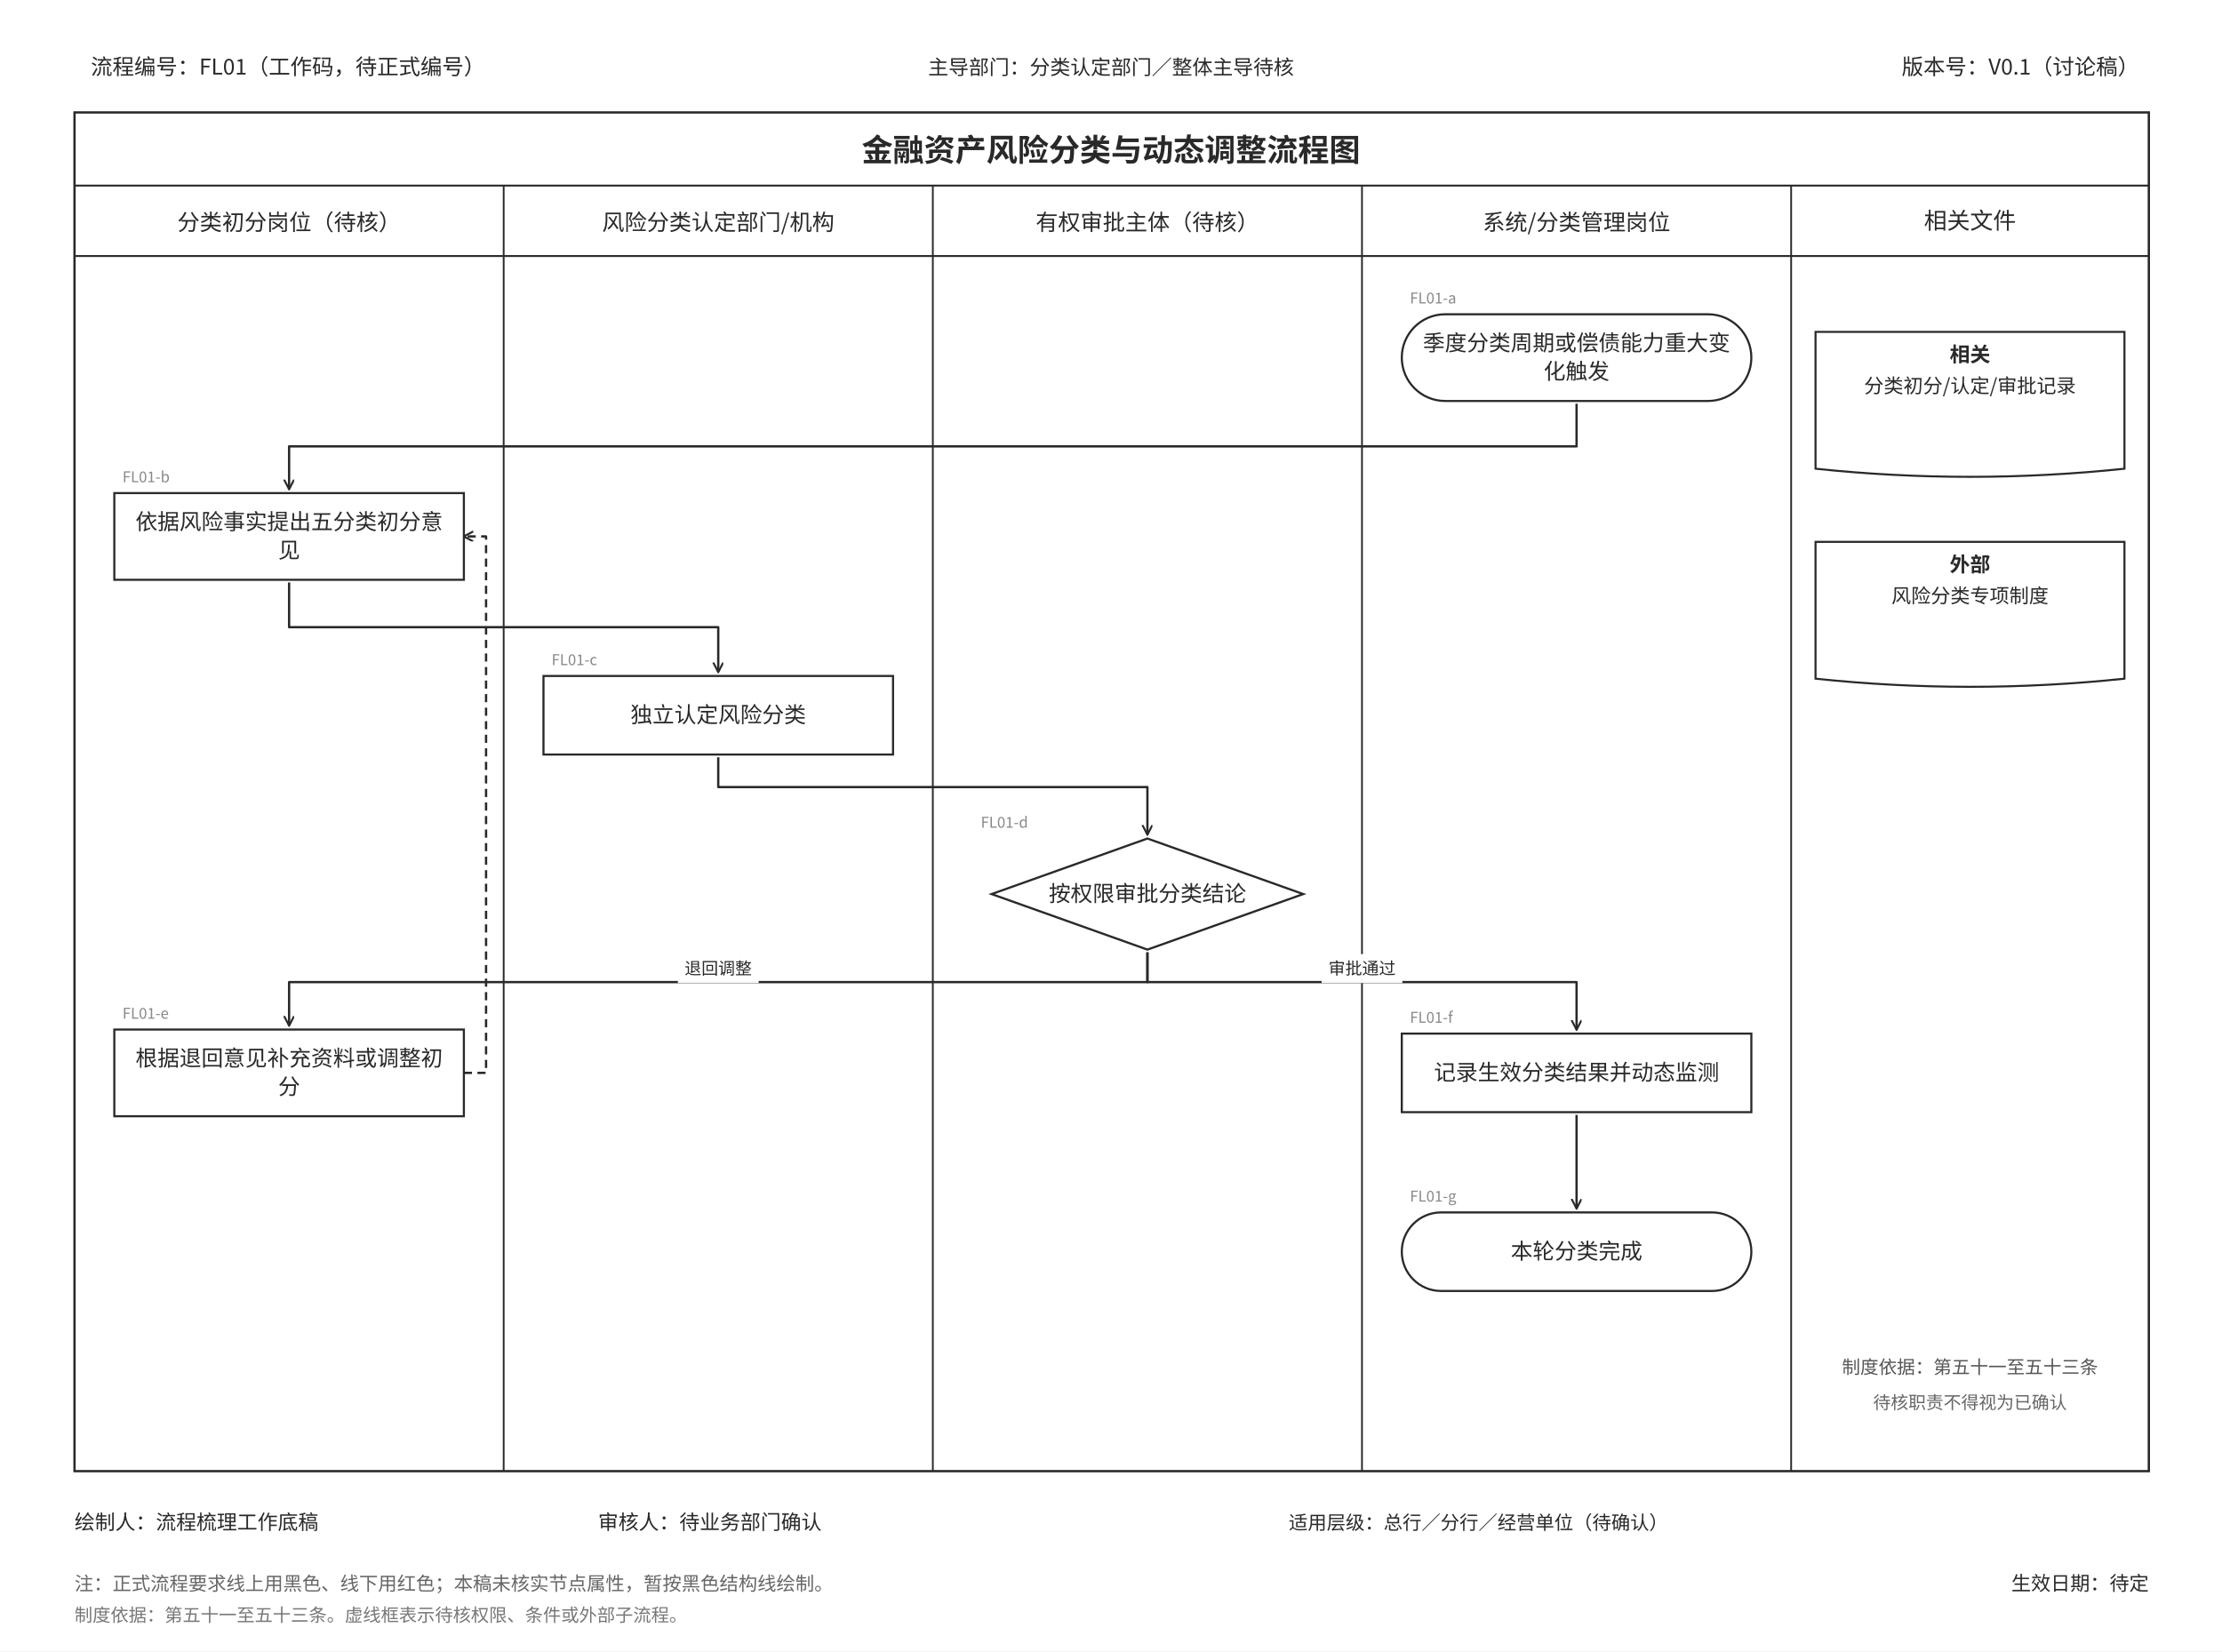
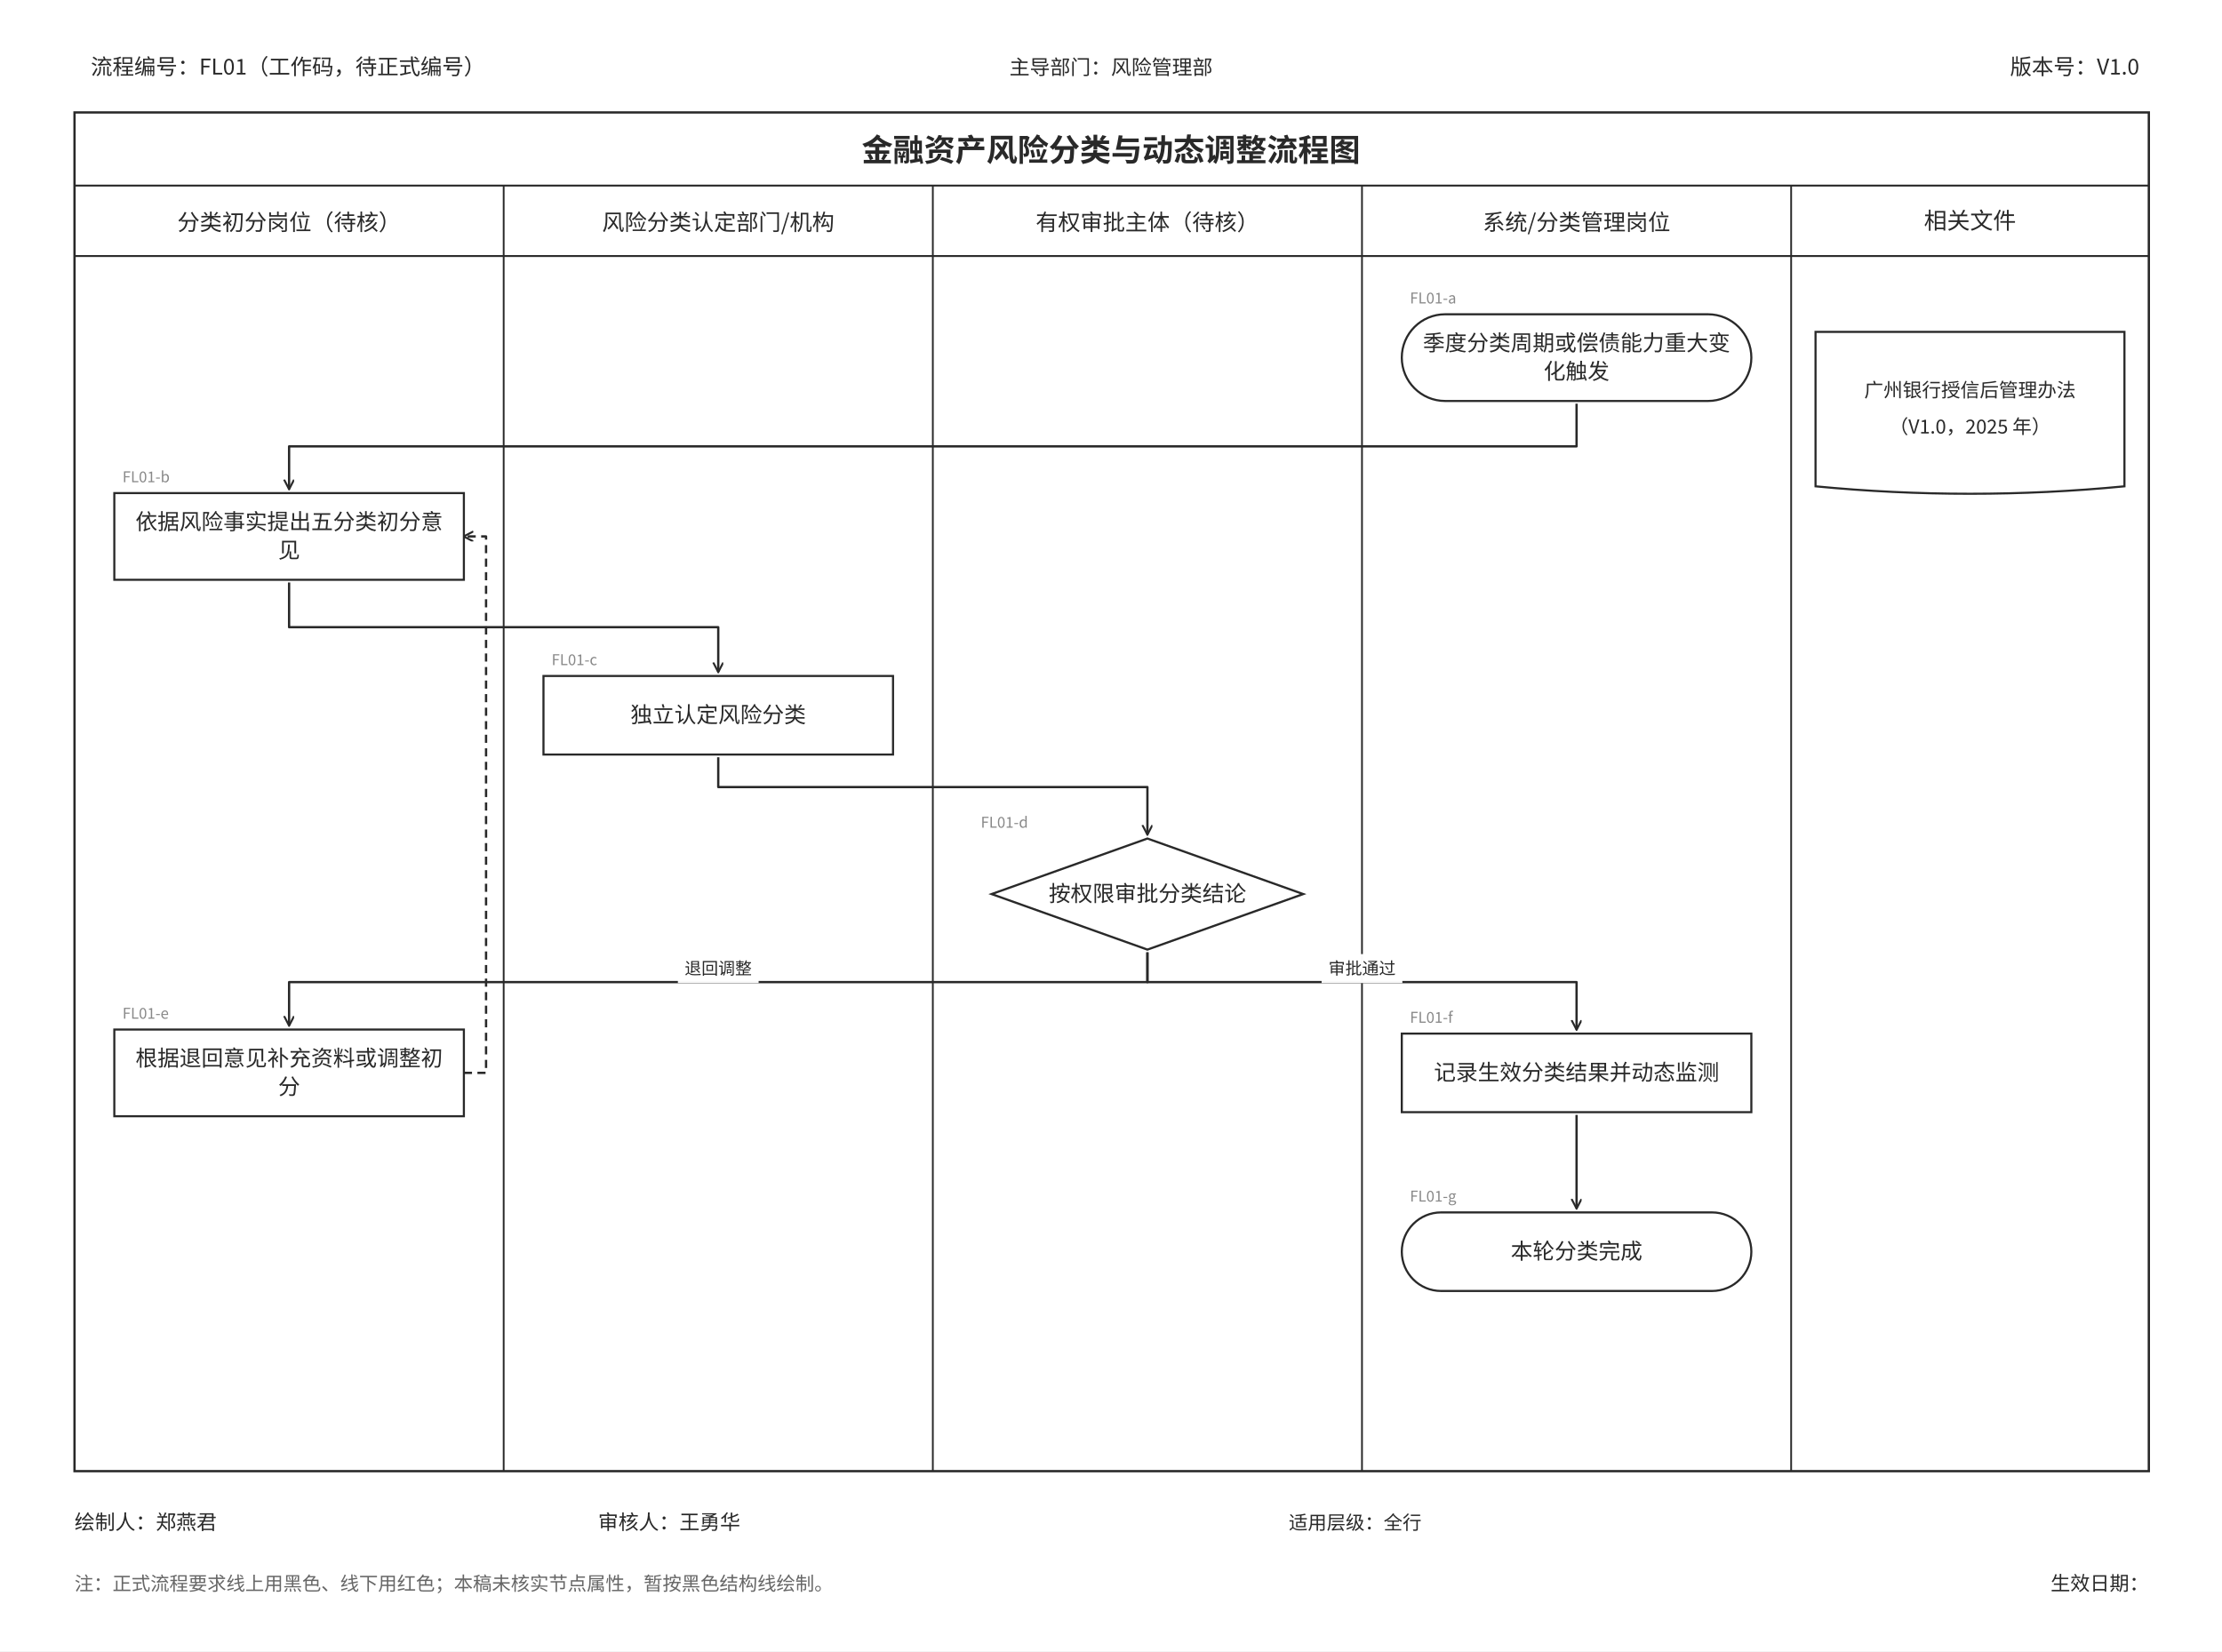
<svg xmlns="http://www.w3.org/2000/svg" width="1640" height="1219" viewBox="0 0 1640 1219">
  <defs>
    <marker id="arr" markerWidth="8" markerHeight="8" refX="7" refY="3.7" orient="auto" markerUnits="userSpaceOnUse">
      <path d="M0 0 L7.2 3.7 L0 7.4" stroke="#292929" stroke-width="1.45" fill="none" />
    </marker>
  </defs>
  <rect width="1640" height="1219" fill="white" />
  <text x="67.0" y="55.0" font-family="Noto Sans CJK SC,Microsoft YaHei,sans-serif" font-size="16" font-weight="400" fill="#292929" text-anchor="start">流程编号：FL01（工作码，待正式编号）</text>
-   <text x="820.0" y="55.0" font-family="Noto Sans CJK SC,Microsoft YaHei,sans-serif" font-size="15" font-weight="400" fill="#292929" text-anchor="middle">主导部门：分类认定部门／整体主导待核</text>
-   <text x="1579.0" y="55.0" font-family="Noto Sans CJK SC,Microsoft YaHei,sans-serif" font-size="16" font-weight="400" fill="#292929" text-anchor="end">版本号：V0.1（讨论稿）</text>
+   <text x="820.0" y="55.0" font-family="Noto Sans CJK SC,Microsoft YaHei,sans-serif" font-size="15" font-weight="400" fill="#292929" text-anchor="middle">主导部门：风险管理部</text>
+   <text x="1579.0" y="55.0" font-family="Noto Sans CJK SC,Microsoft YaHei,sans-serif" font-size="16" font-weight="400" fill="#292929" text-anchor="end">版本号：V1.0</text>
  <rect x="55" y="83" width="1531" height="1003" fill="white" stroke="#292929" stroke-width="1.7" />
  <path d="M 55 137 H 1586 M 55 189 H 1586" stroke="#292929" stroke-width="1.4" fill="none" />
  <text x="820.0" y="119.0" font-family="Noto Sans CJK SC,Microsoft YaHei,sans-serif" font-size="23" font-weight="600" fill="#292929" text-anchor="middle">金融资产风险分类与动态调整流程图</text>
  <text x="213.4" y="170.0" font-family="Noto Sans CJK SC,Microsoft YaHei,sans-serif" font-size="16.5" font-weight="400" fill="#292929" text-anchor="middle">分类初分岗位（待核）</text>
  <line x1="371.75" y1="137" x2="371.75" y2="1086" stroke="#292929" stroke-width="1.3" />
  <text x="530.1" y="170.0" font-family="Noto Sans CJK SC,Microsoft YaHei,sans-serif" font-size="16.5" font-weight="400" fill="#292929" text-anchor="middle">风险分类认定部门/机构</text>
  <line x1="688.5" y1="137" x2="688.5" y2="1086" stroke="#292929" stroke-width="1.3" />
  <text x="846.9" y="170.0" font-family="Noto Sans CJK SC,Microsoft YaHei,sans-serif" font-size="16.5" font-weight="400" fill="#292929" text-anchor="middle">有权审批主体（待核）</text>
  <line x1="1005.25" y1="137" x2="1005.25" y2="1086" stroke="#292929" stroke-width="1.3" />
  <text x="1163.6" y="170.0" font-family="Noto Sans CJK SC,Microsoft YaHei,sans-serif" font-size="16.5" font-weight="400" fill="#292929" text-anchor="middle">系统/分类管理岗位</text>
  <line x1="1322" y1="137" x2="1322" y2="1086" stroke="#292929" stroke-width="1.3" />
  <text x="1454.0" y="169.0" font-family="Noto Sans CJK SC,Microsoft YaHei,sans-serif" font-size="17" font-weight="400" fill="#292929" text-anchor="middle">相关文件</text>
-   <path d="M 1340 245 L 1568 245 L 1568 346 Q 1454 358 1340 346 Z" fill="white" stroke="#292929" stroke-width="1.5" />
-   <text x="1454.0" y="267.0" font-family="Noto Sans CJK SC,Microsoft YaHei,sans-serif" font-size="15" font-weight="600" fill="#292929" text-anchor="middle">相关</text>
-   <text x="1454.0" y="290.0" font-family="Noto Sans CJK SC,Microsoft YaHei,sans-serif" font-size="14.5" font-weight="400" fill="#292929" text-anchor="middle">分类初分/认定/审批记录</text>
-   <path d="M 1340 400 L 1568 400 L 1568 501 Q 1454 513 1340 501 Z" fill="white" stroke="#292929" stroke-width="1.5" />
-   <text x="1454.0" y="422.0" font-family="Noto Sans CJK SC,Microsoft YaHei,sans-serif" font-size="15" font-weight="600" fill="#292929" text-anchor="middle">外部</text>
-   <text x="1454.0" y="445.0" font-family="Noto Sans CJK SC,Microsoft YaHei,sans-serif" font-size="14.5" font-weight="400" fill="#292929" text-anchor="middle">风险分类专项制度</text>
+   <path d="M 1340.0 245.0 L 1568.0 245.0 L 1568.0 359.0 Q 1454.0 370.0 1340.0 359.0 Z" fill="white" stroke="#292929" stroke-width="1.55" />
+   <text x="1454.0" y="293.0" font-family="Noto Sans CJK SC,Microsoft YaHei,sans-serif" font-size="14.2" font-weight="400" fill="#292929" text-anchor="middle">广州银行授信后管理办法</text>
+   <text x="1454.0" y="320.0" font-family="Noto Sans CJK SC,Microsoft YaHei,sans-serif" font-size="14.2" font-weight="400" fill="#292929" text-anchor="middle">（V1.0，2025 年）</text>
  <path d="M 1163.625 298 V 329.5 H 213.375 V 361" fill="none" stroke="#292929" stroke-width="1.7" stroke-linejoin="round" marker-end="url(#arr)" />
  <path d="M 213.375 430 V 463 H 530.125 V 496" fill="none" stroke="#292929" stroke-width="1.7" stroke-linejoin="round" marker-end="url(#arr)" />
  <path d="M 530.125 559 V 581 H 846.875 V 616" fill="none" stroke="#292929" stroke-width="1.7" stroke-linejoin="round" marker-end="url(#arr)" />
  <path d="M 846.875 703 V 725 H 213.375 V 757" fill="none" stroke="#292929" stroke-width="1.7" stroke-linejoin="round" marker-end="url(#arr)" />
  <path d="M 342.375 792 H 358.75 V 396 H 342.375" fill="none" stroke="#292929" stroke-width="1.7" stroke-linejoin="round" marker-end="url(#arr)" stroke-dasharray="6 4" />
  <path d="M 846.875 703 V 725 H 1163.625 V 760" fill="none" stroke="#292929" stroke-width="1.7" stroke-linejoin="round" marker-end="url(#arr)" />
  <path d="M 1163.625 823 V 892" fill="none" stroke="#292929" stroke-width="1.7" stroke-linejoin="round" marker-end="url(#arr)" />
  <rect x="500.325" y="704.3" width="59.6" height="21.4" fill="white" opacity=".97" />
  <text x="530.1" y="719.3" font-family="Noto Sans CJK SC,Microsoft YaHei,sans-serif" font-size="12.4" font-weight="400" fill="#292929" text-anchor="middle">退回调整</text>
  <rect x="975.45" y="704.3" width="59.6" height="21.4" fill="white" opacity=".97" />
  <text x="1005.3" y="719.3" font-family="Noto Sans CJK SC,Microsoft YaHei,sans-serif" font-size="12.4" font-weight="400" fill="#292929" text-anchor="middle">审批通过</text>
  <rect x="84.375" y="364" width="258" height="64" rx="0" fill="white" stroke="#292929" stroke-width="1.55" />
  <text x="213.4" y="390.9" font-family="Noto Sans CJK SC,Microsoft YaHei,sans-serif" font-size="16.2" font-weight="400" fill="#292929" text-anchor="middle">依据风险事实提出五分类初分意</text>
  <text x="213.4" y="411.9" font-family="Noto Sans CJK SC,Microsoft YaHei,sans-serif" font-size="16.2" font-weight="400" fill="#292929" text-anchor="middle">见</text>
  <text x="90.4" y="356.0" font-family="Noto Sans CJK SC,Microsoft YaHei,sans-serif" font-size="11" font-weight="400" fill="#888" text-anchor="start">FL01-b</text>
  <rect x="84.375" y="760" width="258" height="64" rx="0" fill="white" stroke="#292929" stroke-width="1.55" />
  <text x="213.4" y="786.9" font-family="Noto Sans CJK SC,Microsoft YaHei,sans-serif" font-size="16.2" font-weight="400" fill="#292929" text-anchor="middle">根据退回意见补充资料或调整初</text>
  <text x="213.4" y="807.9" font-family="Noto Sans CJK SC,Microsoft YaHei,sans-serif" font-size="16.2" font-weight="400" fill="#292929" text-anchor="middle">分</text>
  <text x="90.4" y="752.0" font-family="Noto Sans CJK SC,Microsoft YaHei,sans-serif" font-size="11" font-weight="400" fill="#888" text-anchor="start">FL01-e</text>
  <rect x="401.125" y="499" width="258" height="58" rx="0" fill="white" stroke="#292929" stroke-width="1.55" />
  <text x="530.1" y="533.4" font-family="Noto Sans CJK SC,Microsoft YaHei,sans-serif" font-size="16.2" font-weight="400" fill="#292929" text-anchor="middle">独立认定风险分类</text>
  <text x="407.1" y="491.0" font-family="Noto Sans CJK SC,Microsoft YaHei,sans-serif" font-size="11" font-weight="400" fill="#888" text-anchor="start">FL01-c</text>
  <path d="M 846.875 619 L 961.875 660 L 846.875 701 L 731.875 660 Z" fill="white" stroke="#292929" stroke-width="1.6" />
  <text x="846.9" y="665.4" font-family="Noto Sans CJK SC,Microsoft YaHei,sans-serif" font-size="16.2" font-weight="400" fill="#292929" text-anchor="middle">按权限审批分类结论</text>
  <text x="723.9" y="611.0" font-family="Noto Sans CJK SC,Microsoft YaHei,sans-serif" font-size="11" font-weight="400" fill="#888" text-anchor="start">FL01-d</text>
  <rect x="1034.625" y="232" width="258" height="64" rx="32" fill="white" stroke="#292929" stroke-width="1.55" />
  <text x="1163.6" y="258.9" font-family="Noto Sans CJK SC,Microsoft YaHei,sans-serif" font-size="16.2" font-weight="400" fill="#292929" text-anchor="middle">季度分类周期或偿债能力重大变</text>
  <text x="1163.6" y="279.9" font-family="Noto Sans CJK SC,Microsoft YaHei,sans-serif" font-size="16.2" font-weight="400" fill="#292929" text-anchor="middle">化触发</text>
  <text x="1040.6" y="224.0" font-family="Noto Sans CJK SC,Microsoft YaHei,sans-serif" font-size="11" font-weight="400" fill="#888" text-anchor="start">FL01-a</text>
  <rect x="1034.625" y="763" width="258" height="58" rx="0" fill="white" stroke="#292929" stroke-width="1.55" />
  <text x="1163.6" y="797.4" font-family="Noto Sans CJK SC,Microsoft YaHei,sans-serif" font-size="16.2" font-weight="400" fill="#292929" text-anchor="middle">记录生效分类结果并动态监测</text>
  <text x="1040.6" y="755.0" font-family="Noto Sans CJK SC,Microsoft YaHei,sans-serif" font-size="11" font-weight="400" fill="#888" text-anchor="start">FL01-f</text>
  <rect x="1034.625" y="895" width="258" height="58" rx="29" fill="white" stroke="#292929" stroke-width="1.55" />
  <text x="1163.6" y="929.4" font-family="Noto Sans CJK SC,Microsoft YaHei,sans-serif" font-size="16.2" font-weight="400" fill="#292929" text-anchor="middle">本轮分类完成</text>
  <text x="1040.6" y="887.0" font-family="Noto Sans CJK SC,Microsoft YaHei,sans-serif" font-size="11" font-weight="400" fill="#888" text-anchor="start">FL01-g</text>
-   <text x="1454.0" y="1014.0" font-family="Noto Sans CJK SC,Microsoft YaHei,sans-serif" font-size="13.5" font-weight="400" fill="#555" text-anchor="middle">制度依据：第五十一至五十三条</text>
-   <text x="1454.0" y="1040.0" font-family="Noto Sans CJK SC,Microsoft YaHei,sans-serif" font-size="13" font-weight="400" fill="#666" text-anchor="middle">待核职责不得视为已确认</text>
-   <text x="55.0" y="1129.0" font-family="Noto Sans CJK SC,Microsoft YaHei,sans-serif" font-size="15" font-weight="400" fill="#292929" text-anchor="start">绘制人：流程梳理工作底稿</text>
-   <text x="441.4" y="1129.0" font-family="Noto Sans CJK SC,Microsoft YaHei,sans-serif" font-size="15" font-weight="400" fill="#292929" text-anchor="start">审核人：待业务部门确认</text>
-   <text x="951.2" y="1129.0" font-family="Noto Sans CJK SC,Microsoft YaHei,sans-serif" font-size="14" font-weight="400" fill="#292929" text-anchor="start">适用层级：总行／分行／经营单位（待确认）</text>
+   <text x="55.0" y="1129.0" font-family="Noto Sans CJK SC,Microsoft YaHei,sans-serif" font-size="15" font-weight="400" fill="#292929" text-anchor="start">绘制人：郑燕君</text>
+   <text x="441.4" y="1129.0" font-family="Noto Sans CJK SC,Microsoft YaHei,sans-serif" font-size="15" font-weight="400" fill="#292929" text-anchor="start">审核人：王勇华</text>
+   <text x="951.2" y="1129.0" font-family="Noto Sans CJK SC,Microsoft YaHei,sans-serif" font-size="14" font-weight="400" fill="#292929" text-anchor="start">适用层级：全行</text>
  <text x="55.0" y="1174.0" font-family="Noto Sans CJK SC,Microsoft YaHei,sans-serif" font-size="14" font-weight="400" fill="#666" text-anchor="start">注：正式流程要求线上用黑色、线下用红色；本稿未核实节点属性，暂按黑色结构线绘制。</text>
-   <text x="1586.0" y="1174.0" font-family="Noto Sans CJK SC,Microsoft YaHei,sans-serif" font-size="14.5" font-weight="400" fill="#292929" text-anchor="end">生效日期：待定</text>
-   <text x="55.0" y="1197.0" font-family="Noto Sans CJK SC,Microsoft YaHei,sans-serif" font-size="13.3" font-weight="400" fill="#777" text-anchor="start">制度依据：第五十一至五十三条。虚线框表示待核权限、条件或外部子流程。</text>
+   <text x="1586.0" y="1174.0" font-family="Noto Sans CJK SC,Microsoft YaHei,sans-serif" font-size="14.5" font-weight="400" fill="#292929" text-anchor="end">生效日期：</text>
</svg>
